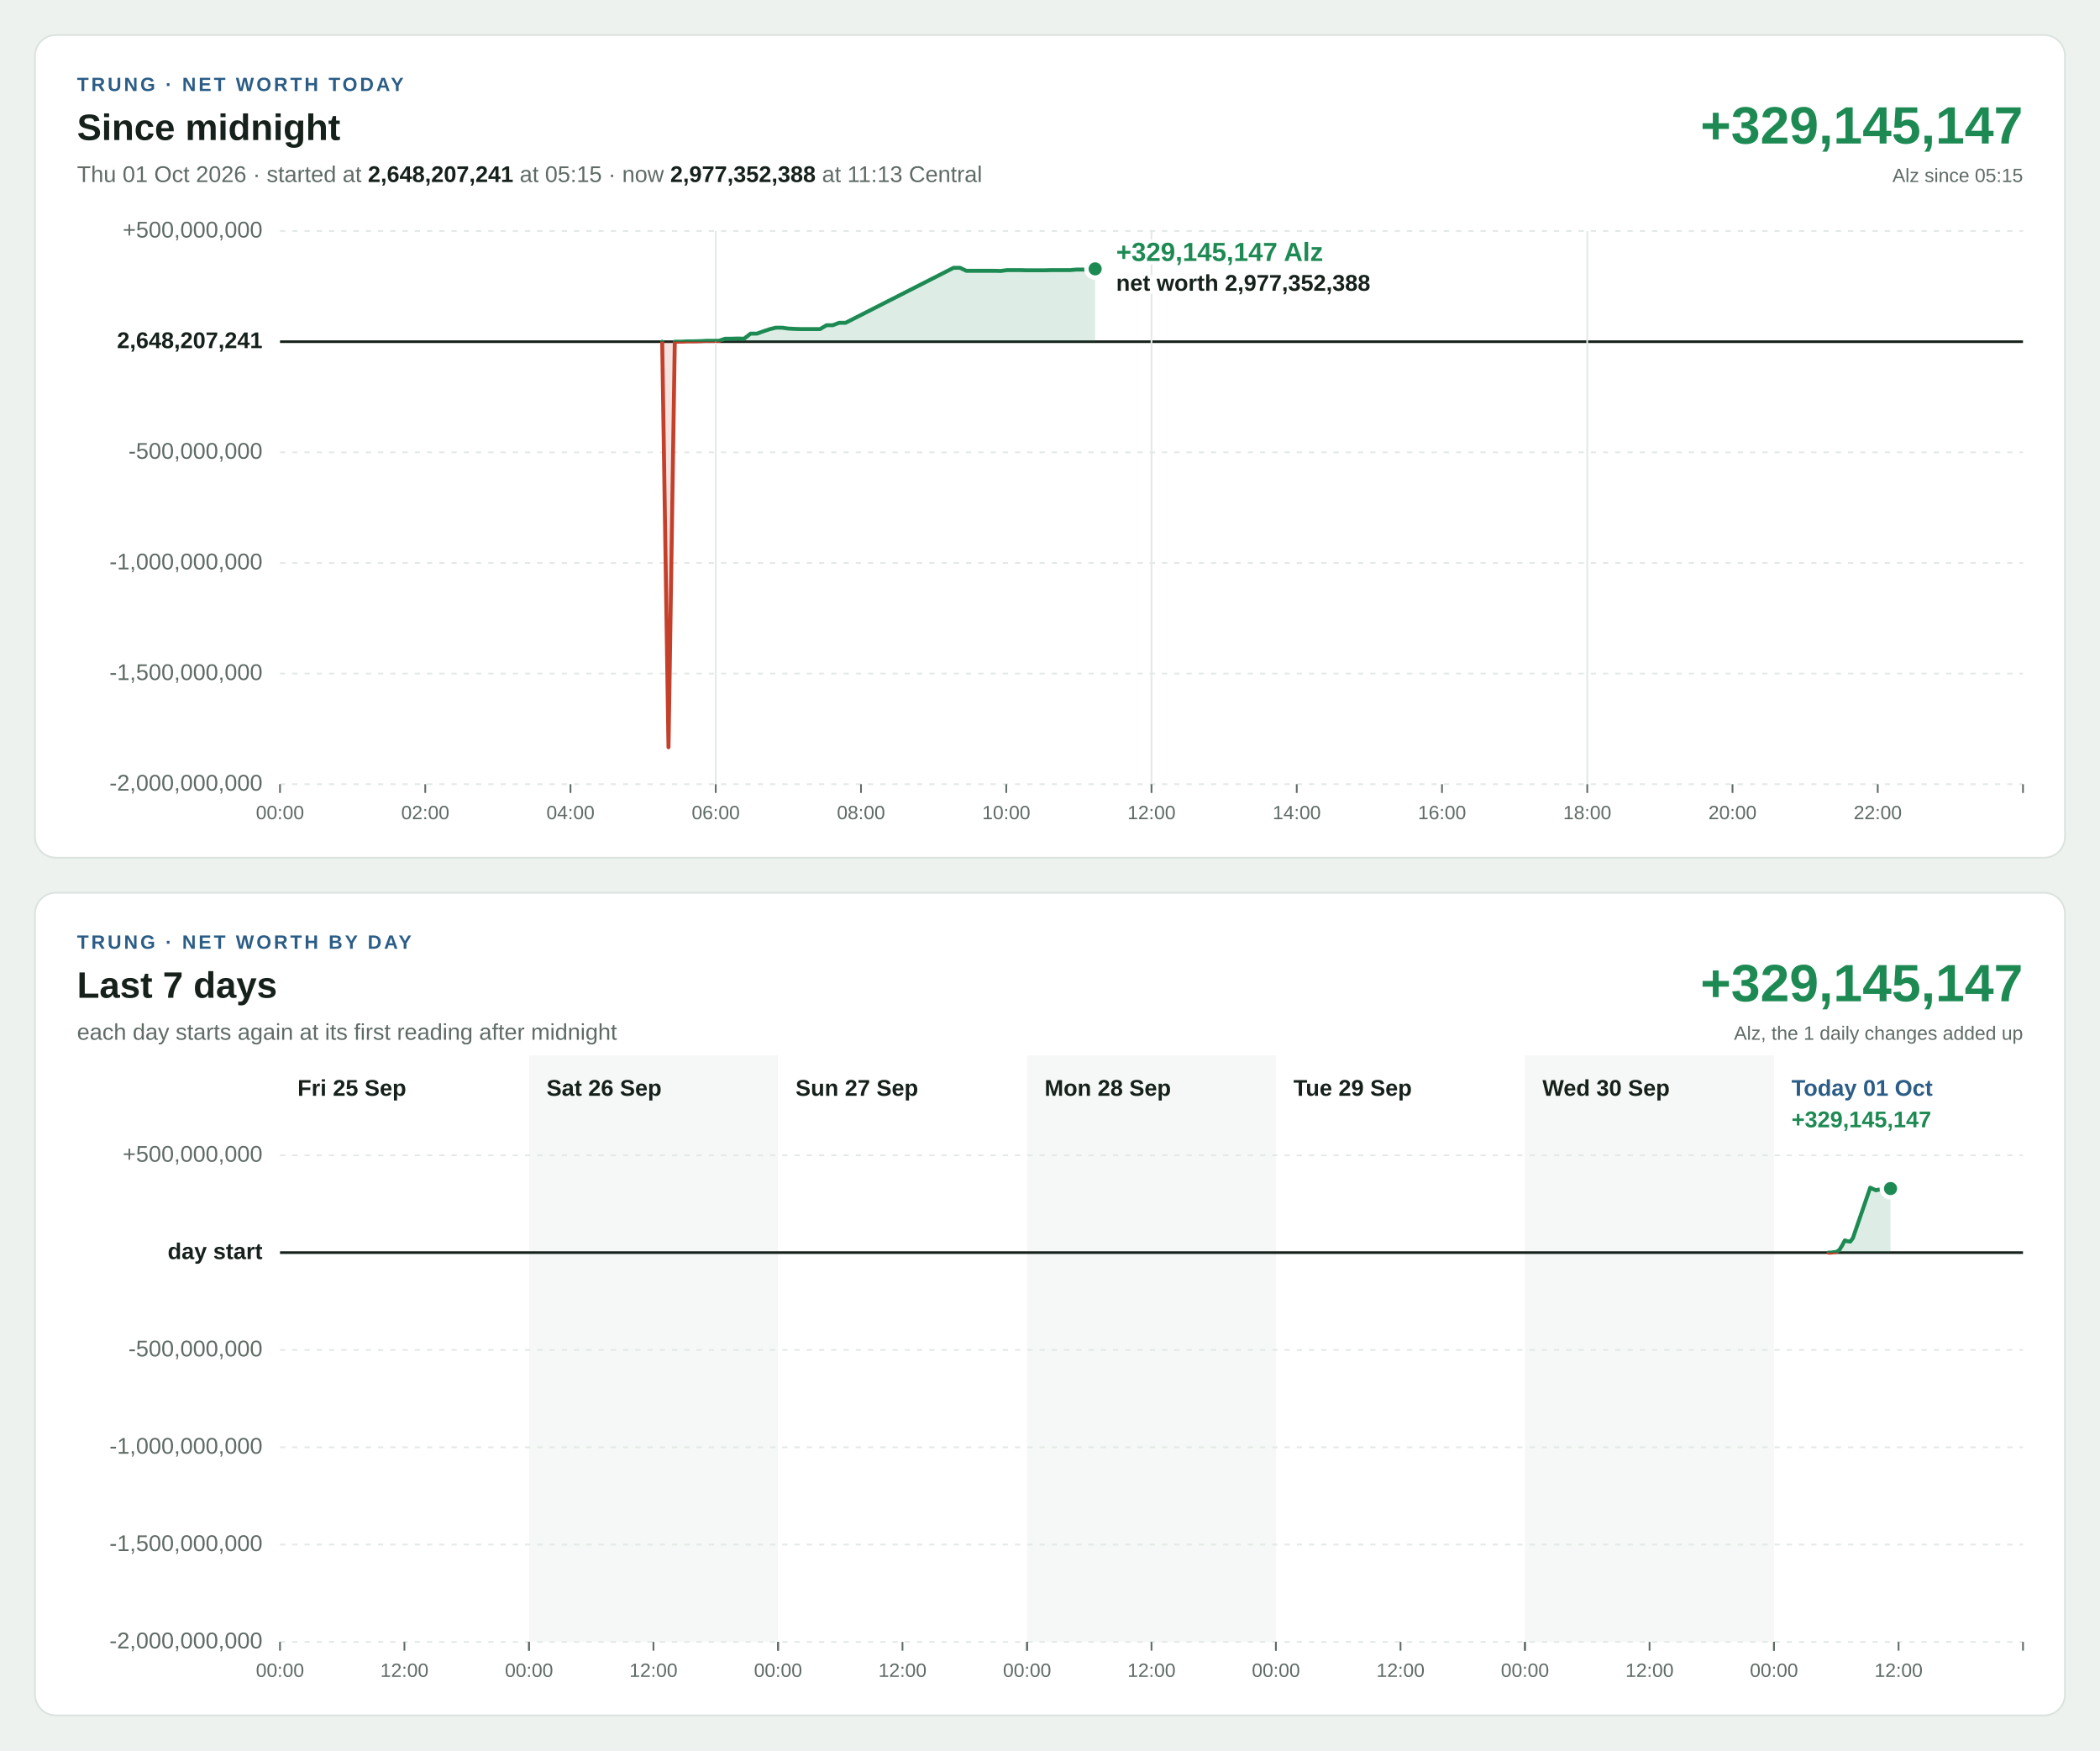
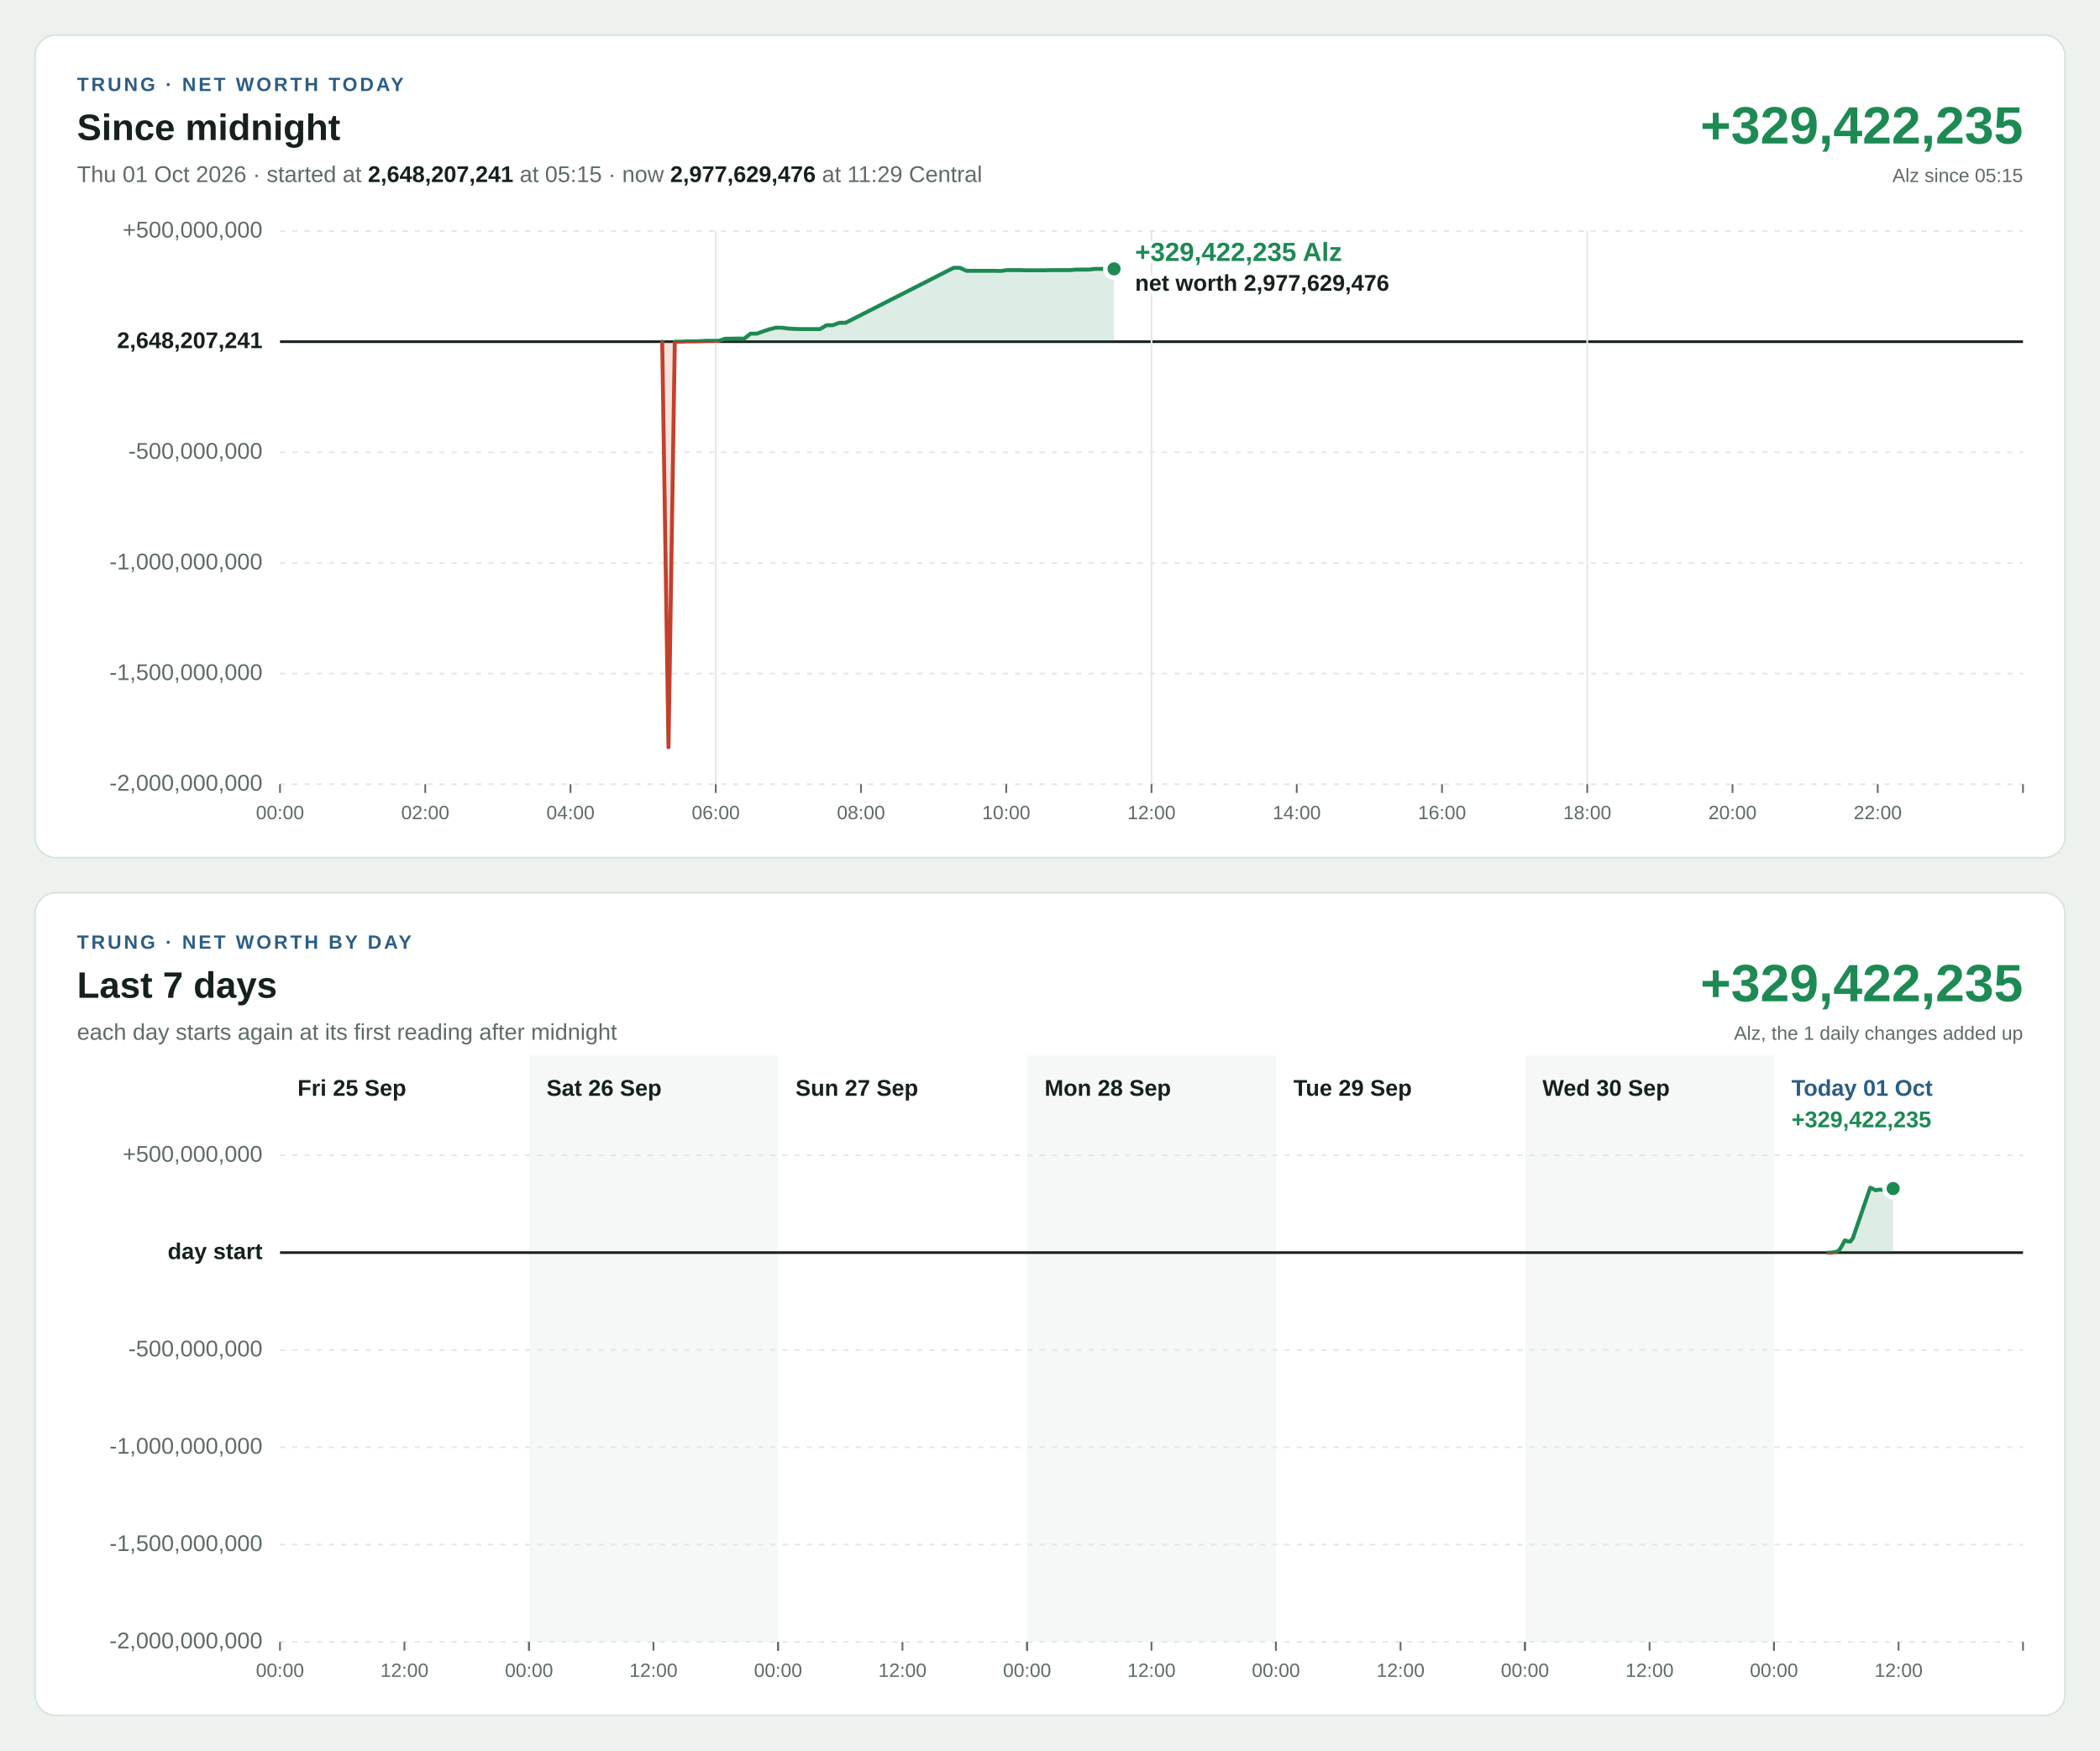
<svg xmlns="http://www.w3.org/2000/svg" width="1200" height="1000" viewBox="0 0 1200 1000" font-family="Segoe UI, Helvetica Neue, Arial, sans-serif" font-size="13" style="font-variant-numeric: tabular-nums">
  <rect width="1200" height="1000" fill="#eef2ef" />
  <g transform="translate(20,20)">
    <rect width="1160" height="470" rx="12" fill="#ffffff" stroke="#dbe3de" />
    <text x="24" y="32" font-size="11" font-weight="700" letter-spacing="1.4" fill="#2b5d87">TRUNG · NET WORTH TODAY</text>
    <text x="24" y="60" font-size="21" font-weight="700" fill="#16211b">Since midnight</text>
-     <text x="24" y="84" fill="#5f6b65">Thu 01 Oct 2026 · started at <tspan font-weight="700" fill="#16211b">2,648,207,241</tspan> at 05:15 · now <tspan font-weight="700" fill="#16211b">2,977,352,388</tspan> at 11:13 Central</text>
-     <text x="1136" y="62" font-size="30" font-weight="700" text-anchor="end" fill="#1d8a53">+329,145,147</text>
+     <text x="24" y="84" fill="#5f6b65">Thu 01 Oct 2026 · started at <tspan font-weight="700" fill="#16211b">2,648,207,241</tspan> at 05:15 · now <tspan font-weight="700" fill="#16211b">2,977,629,476</tspan> at 11:29 Central</text>
+     <text x="1136" y="62" font-size="30" font-weight="700" text-anchor="end" fill="#1d8a53">+329,422,235</text>
    <text x="1136" y="84" font-size="11" text-anchor="end" fill="#5f6b65">Alz since 05:15</text>
    <line x1="140" x2="1136" y1="428.0" y2="428.0" stroke="#e3e9e5" stroke-width="1" stroke-dasharray="3 4" />
    <text x="130" y="428.0" text-anchor="end" dominant-baseline="middle" font-weight="400" fill="#5f6b65">-2,000,000,000</text>
    <line x1="140" x2="1136" y1="364.8" y2="364.8" stroke="#e3e9e5" stroke-width="1" stroke-dasharray="3 4" />
    <text x="130" y="364.8" text-anchor="end" dominant-baseline="middle" font-weight="400" fill="#5f6b65">-1,500,000,000</text>
    <line x1="140" x2="1136" y1="301.6" y2="301.6" stroke="#e3e9e5" stroke-width="1" stroke-dasharray="3 4" />
    <text x="130" y="301.6" text-anchor="end" dominant-baseline="middle" font-weight="400" fill="#5f6b65">-1,000,000,000</text>
    <line x1="140" x2="1136" y1="238.4" y2="238.4" stroke="#e3e9e5" stroke-width="1" stroke-dasharray="3 4" />
    <text x="130" y="238.4" text-anchor="end" dominant-baseline="middle" font-weight="400" fill="#5f6b65">-500,000,000</text>
    <line x1="140" x2="1136" y1="175.2" y2="175.2" stroke="#16211b" stroke-width="1.5" />
    <text x="130" y="175.2" text-anchor="end" dominant-baseline="middle" font-weight="700" fill="#16211b">2,648,207,241</text>
    <line x1="140" x2="1136" y1="112.0" y2="112.0" stroke="#e3e9e5" stroke-width="1" stroke-dasharray="3 4" />
    <text x="130" y="112.0" text-anchor="end" dominant-baseline="middle" font-weight="400" fill="#5f6b65">+500,000,000</text>
    <line x1="140.0" x2="140.0" y1="428" y2="433" stroke="#5f6b65" stroke-width="1" />
    <text x="140.0" y="448" font-size="11" text-anchor="middle" fill="#5f6b65">00:00</text>
    <line x1="223.0" x2="223.0" y1="428" y2="433" stroke="#5f6b65" stroke-width="1" />
    <text x="223.0" y="448" font-size="11" text-anchor="middle" fill="#5f6b65">02:00</text>
    <line x1="306.0" x2="306.0" y1="428" y2="433" stroke="#5f6b65" stroke-width="1" />
    <text x="306.0" y="448" font-size="11" text-anchor="middle" fill="#5f6b65">04:00</text>
    <line x1="389.0" x2="389.0" y1="112" y2="428" stroke="#e3e9e5" stroke-width="1" />
    <line x1="389.0" x2="389.0" y1="428" y2="433" stroke="#5f6b65" stroke-width="1" />
    <text x="389.0" y="448" font-size="11" text-anchor="middle" fill="#5f6b65">06:00</text>
    <line x1="472.0" x2="472.0" y1="428" y2="433" stroke="#5f6b65" stroke-width="1" />
    <text x="472.0" y="448" font-size="11" text-anchor="middle" fill="#5f6b65">08:00</text>
    <line x1="555.0" x2="555.0" y1="428" y2="433" stroke="#5f6b65" stroke-width="1" />
    <text x="555.0" y="448" font-size="11" text-anchor="middle" fill="#5f6b65">10:00</text>
    <line x1="638.0" x2="638.0" y1="112" y2="428" stroke="#e3e9e5" stroke-width="1" />
    <line x1="638.0" x2="638.0" y1="428" y2="433" stroke="#5f6b65" stroke-width="1" />
    <text x="638.0" y="448" font-size="11" text-anchor="middle" fill="#5f6b65">12:00</text>
    <line x1="721.0" x2="721.0" y1="428" y2="433" stroke="#5f6b65" stroke-width="1" />
    <text x="721.0" y="448" font-size="11" text-anchor="middle" fill="#5f6b65">14:00</text>
    <line x1="804.0" x2="804.0" y1="428" y2="433" stroke="#5f6b65" stroke-width="1" />
    <text x="804.0" y="448" font-size="11" text-anchor="middle" fill="#5f6b65">16:00</text>
    <line x1="887.0" x2="887.0" y1="112" y2="428" stroke="#e3e9e5" stroke-width="1" />
    <line x1="887.0" x2="887.0" y1="428" y2="433" stroke="#5f6b65" stroke-width="1" />
    <text x="887.0" y="448" font-size="11" text-anchor="middle" fill="#5f6b65">18:00</text>
    <line x1="970.0" x2="970.0" y1="428" y2="433" stroke="#5f6b65" stroke-width="1" />
    <text x="970.0" y="448" font-size="11" text-anchor="middle" fill="#5f6b65">20:00</text>
    <line x1="1053.0" x2="1053.0" y1="428" y2="433" stroke="#5f6b65" stroke-width="1" />
    <text x="1053.0" y="448" font-size="11" text-anchor="middle" fill="#5f6b65">22:00</text>
    <line x1="1136.0" x2="1136.0" y1="428" y2="433" stroke="#5f6b65" stroke-width="1" />
    <defs>
-       <path id="shape-today" d="M358.4 175.2L358.4 175.2L362.0 406.9L365.6 175.2L369.2 175.2L372.8 175.0L376.4 175.0L380.0 174.9L383.6 174.7L387.2 174.7L390.8 174.7L394.4 173.5L398.1 173.5L401.6 173.4L405.2 173.5L408.9 170.6L412.5 170.6L416.1 169.3L419.7 168.1L423.3 167.2L426.9 167.2L430.5 167.7L434.2 167.9L437.8 168.0L441.4 168.0L445.0 168.0L448.6 168.0L452.3 165.8L455.9 165.8L459.5 164.4L463.2 164.4L524.9 133.0L528.6 133.0L532.2 134.7L548.3 134.7L551.9 134.8L555.5 134.3L559.2 134.3L562.8 134.3L566.3 134.4L573.5 134.4L577.1 134.4L580.7 134.3L584.3 134.3L587.9 134.3L591.5 134.3L595.0 134.0L598.7 134.0L602.2 134.0L605.8 133.6L605.8 175.2Z" />
-       <path id="line-today" d="M358.4 175.2L362.0 406.9L365.6 175.2L369.2 175.2L372.8 175.0L376.4 175.0L380.0 174.9L383.6 174.7L387.2 174.7L390.8 174.7L394.4 173.5L398.1 173.5L401.6 173.4L405.2 173.5L408.9 170.6L412.5 170.6L416.1 169.3L419.7 168.1L423.3 167.2L426.9 167.2L430.5 167.7L434.2 167.9L437.8 168.0L441.4 168.0L445.0 168.0L448.6 168.0L452.3 165.8L455.9 165.8L459.5 164.4L463.2 164.4L524.9 133.0L528.6 133.0L532.2 134.7L548.3 134.7L551.9 134.8L555.5 134.3L559.2 134.3L562.8 134.3L566.3 134.4L573.5 134.4L577.1 134.4L580.7 134.3L584.3 134.3L587.9 134.3L591.5 134.3L595.0 134.0L598.7 134.0L602.2 134.0L605.8 133.6" />
+       <path id="shape-today" d="M358.4 175.2L358.4 175.2L362.0 406.9L365.6 175.2L369.2 175.2L372.8 175.0L376.4 175.0L380.0 174.9L383.6 174.7L387.2 174.7L390.8 174.7L394.4 173.5L398.1 173.5L401.6 173.4L405.2 173.5L408.9 170.6L412.5 170.6L416.1 169.3L419.7 168.1L423.3 167.2L426.9 167.2L430.5 167.7L434.2 167.9L437.8 168.0L441.4 168.0L445.0 168.0L448.6 168.0L452.3 165.8L455.9 165.8L459.5 164.4L463.2 164.4L524.9 133.0L528.6 133.0L532.2 134.7L548.3 134.7L551.9 134.8L555.5 134.3L559.2 134.3L562.8 134.3L566.3 134.4L573.5 134.4L577.1 134.4L580.7 134.3L584.3 134.3L587.9 134.3L591.5 134.3L595.0 134.0L598.7 134.0L602.2 134.0L605.8 133.6L609.4 133.6L613.0 133.6L616.6 133.6L616.6 175.2Z" />
+       <path id="line-today" d="M358.4 175.2L362.0 406.9L365.6 175.2L369.2 175.2L372.8 175.0L376.4 175.0L380.0 174.9L383.6 174.7L387.2 174.7L390.8 174.7L394.4 173.5L398.1 173.5L401.6 173.4L405.2 173.5L408.9 170.6L412.5 170.6L416.1 169.3L419.7 168.1L423.3 167.2L426.9 167.2L430.5 167.7L434.2 167.9L437.8 168.0L441.4 168.0L445.0 168.0L448.6 168.0L452.3 165.8L455.9 165.8L459.5 164.4L463.2 164.4L524.9 133.0L528.6 133.0L532.2 134.7L548.3 134.7L551.9 134.8L555.5 134.3L559.2 134.3L562.8 134.3L566.3 134.4L573.5 134.4L577.1 134.4L580.7 134.3L584.3 134.3L587.9 134.3L591.5 134.3L595.0 134.0L598.7 134.0L602.2 134.0L605.8 133.6L609.4 133.6L613.0 133.6L616.6 133.6" />
      <clipPath id="up-today">
        <rect x="140" y="112" width="996" height="63.2" />
      </clipPath>
      <clipPath id="down-today">
        <rect x="140" y="175.2" width="996" height="252.8" />
      </clipPath>
    </defs>
    <use href="#shape-today" fill="#1d8a53" fill-opacity="0.15" clip-path="url(#up-today)" />
    <use href="#line-today" fill="none" stroke="#1d8a53" stroke-width="2.25" stroke-linejoin="round" stroke-linecap="round" clip-path="url(#up-today)" />
    <use href="#shape-today" fill="#c4402b" fill-opacity="0.15" clip-path="url(#down-today)" />
    <use href="#line-today" fill="none" stroke="#c4402b" stroke-width="2.25" stroke-linejoin="round" stroke-linecap="round" clip-path="url(#down-today)" />
-     <circle cx="605.8" cy="133.6" r="5" fill="#1d8a53" stroke="#ffffff" stroke-width="2.5" />
-     <text x="617.8" y="129.1" text-anchor="start" font-size="15" font-weight="700" fill="#1d8a53" stroke="#ffffff" stroke-width="4" stroke-linejoin="round" paint-order="stroke">+329,145,147 Alz</text>
-     <text x="617.8" y="146.1" text-anchor="start" font-size="13" font-weight="600" fill="#16211b" stroke="#ffffff" stroke-width="4" stroke-linejoin="round" paint-order="stroke">net worth 2,977,352,388</text>
+     <circle cx="616.6" cy="133.6" r="5" fill="#1d8a53" stroke="#ffffff" stroke-width="2.5" />
+     <text x="628.6" y="129.1" text-anchor="start" font-size="15" font-weight="700" fill="#1d8a53" stroke="#ffffff" stroke-width="4" stroke-linejoin="round" paint-order="stroke">+329,422,235 Alz</text>
+     <text x="628.6" y="146.1" text-anchor="start" font-size="13" font-weight="600" fill="#16211b" stroke="#ffffff" stroke-width="4" stroke-linejoin="round" paint-order="stroke">net worth 2,977,629,476</text>
  </g>
  <g transform="translate(20,510)">
    <rect width="1160" height="470" rx="12" fill="#ffffff" stroke="#dbe3de" />
    <text x="24" y="32" font-size="11" font-weight="700" letter-spacing="1.4" fill="#2b5d87">TRUNG · NET WORTH BY DAY</text>
    <text x="24" y="60" font-size="21" font-weight="700" fill="#16211b">Last 7 days</text>
    <text x="24" y="84" fill="#5f6b65">each day starts again at its first reading after midnight</text>
-     <text x="1136" y="62" font-size="30" font-weight="700" text-anchor="end" fill="#1d8a53">+329,145,147</text>
+     <text x="1136" y="62" font-size="30" font-weight="700" text-anchor="end" fill="#1d8a53">+329,422,235</text>
    <text x="1136" y="84" font-size="11" text-anchor="end" fill="#5f6b65">Alz, the 1 daily changes added up</text>
    <rect x="282.3" y="93" width="142.3" height="335" fill="#f5f8f6" />
    <rect x="566.9" y="93" width="142.3" height="335" fill="#f5f8f6" />
    <rect x="851.4" y="93" width="142.3" height="335" fill="#f5f8f6" />
    <line x1="140" x2="1136" y1="428.0" y2="428.0" stroke="#e3e9e5" stroke-width="1" stroke-dasharray="3 4" />
    <text x="130" y="428.0" text-anchor="end" dominant-baseline="middle" font-weight="400" fill="#5f6b65">-2,000,000,000</text>
    <line x1="140" x2="1136" y1="372.4" y2="372.4" stroke="#e3e9e5" stroke-width="1" stroke-dasharray="3 4" />
    <text x="130" y="372.4" text-anchor="end" dominant-baseline="middle" font-weight="400" fill="#5f6b65">-1,500,000,000</text>
    <line x1="140" x2="1136" y1="316.8" y2="316.8" stroke="#e3e9e5" stroke-width="1" stroke-dasharray="3 4" />
    <text x="130" y="316.8" text-anchor="end" dominant-baseline="middle" font-weight="400" fill="#5f6b65">-1,000,000,000</text>
    <line x1="140" x2="1136" y1="261.2" y2="261.2" stroke="#e3e9e5" stroke-width="1" stroke-dasharray="3 4" />
    <text x="130" y="261.2" text-anchor="end" dominant-baseline="middle" font-weight="400" fill="#5f6b65">-500,000,000</text>
    <line x1="140" x2="1136" y1="205.6" y2="205.6" stroke="#16211b" stroke-width="1.5" />
    <text x="130" y="205.6" text-anchor="end" dominant-baseline="middle" font-weight="700" fill="#16211b">day start</text>
    <line x1="140" x2="1136" y1="150.0" y2="150.0" stroke="#e3e9e5" stroke-width="1" stroke-dasharray="3 4" />
    <text x="130" y="150.0" text-anchor="end" dominant-baseline="middle" font-weight="400" fill="#5f6b65">+500,000,000</text>
    <text x="150.0" y="116" font-weight="700" fill="#16211b">Fri 25 Sep</text>
    <line x1="140.0" x2="140.0" y1="428" y2="433" stroke="#5f6b65" stroke-width="1" />
    <text x="140.0" y="448" font-size="11" text-anchor="middle" fill="#5f6b65">00:00</text>
    <line x1="211.1" x2="211.1" y1="428" y2="433" stroke="#5f6b65" stroke-width="1" />
    <text x="211.1" y="448" font-size="11" text-anchor="middle" fill="#5f6b65">12:00</text>
    <line x1="282.3" x2="282.3" y1="428" y2="433" stroke="#5f6b65" stroke-width="1" />
    <text x="292.3" y="116" font-weight="700" fill="#16211b">Sat 26 Sep</text>
    <line x1="282.3" x2="282.3" y1="428" y2="433" stroke="#5f6b65" stroke-width="1" />
    <text x="282.3" y="448" font-size="11" text-anchor="middle" fill="#5f6b65">00:00</text>
    <line x1="353.4" x2="353.4" y1="428" y2="433" stroke="#5f6b65" stroke-width="1" />
    <text x="353.4" y="448" font-size="11" text-anchor="middle" fill="#5f6b65">12:00</text>
    <line x1="424.6" x2="424.6" y1="428" y2="433" stroke="#5f6b65" stroke-width="1" />
    <text x="434.6" y="116" font-weight="700" fill="#16211b">Sun 27 Sep</text>
    <line x1="424.6" x2="424.6" y1="428" y2="433" stroke="#5f6b65" stroke-width="1" />
    <text x="424.6" y="448" font-size="11" text-anchor="middle" fill="#5f6b65">00:00</text>
    <line x1="495.7" x2="495.7" y1="428" y2="433" stroke="#5f6b65" stroke-width="1" />
    <text x="495.7" y="448" font-size="11" text-anchor="middle" fill="#5f6b65">12:00</text>
    <line x1="566.9" x2="566.9" y1="428" y2="433" stroke="#5f6b65" stroke-width="1" />
    <text x="576.9" y="116" font-weight="700" fill="#16211b">Mon 28 Sep</text>
    <line x1="566.9" x2="566.9" y1="428" y2="433" stroke="#5f6b65" stroke-width="1" />
    <text x="566.9" y="448" font-size="11" text-anchor="middle" fill="#5f6b65">00:00</text>
    <line x1="638.0" x2="638.0" y1="428" y2="433" stroke="#5f6b65" stroke-width="1" />
    <text x="638.0" y="448" font-size="11" text-anchor="middle" fill="#5f6b65">12:00</text>
    <line x1="709.1" x2="709.1" y1="428" y2="433" stroke="#5f6b65" stroke-width="1" />
    <text x="719.1" y="116" font-weight="700" fill="#16211b">Tue 29 Sep</text>
    <line x1="709.1" x2="709.1" y1="428" y2="433" stroke="#5f6b65" stroke-width="1" />
    <text x="709.1" y="448" font-size="11" text-anchor="middle" fill="#5f6b65">00:00</text>
    <line x1="780.3" x2="780.3" y1="428" y2="433" stroke="#5f6b65" stroke-width="1" />
    <text x="780.3" y="448" font-size="11" text-anchor="middle" fill="#5f6b65">12:00</text>
    <line x1="851.4" x2="851.4" y1="428" y2="433" stroke="#5f6b65" stroke-width="1" />
    <text x="861.4" y="116" font-weight="700" fill="#16211b">Wed 30 Sep</text>
    <line x1="851.4" x2="851.4" y1="428" y2="433" stroke="#5f6b65" stroke-width="1" />
    <text x="851.4" y="448" font-size="11" text-anchor="middle" fill="#5f6b65">00:00</text>
    <line x1="922.6" x2="922.6" y1="428" y2="433" stroke="#5f6b65" stroke-width="1" />
    <text x="922.6" y="448" font-size="11" text-anchor="middle" fill="#5f6b65">12:00</text>
    <line x1="993.7" x2="993.7" y1="428" y2="433" stroke="#5f6b65" stroke-width="1" />
    <text x="1003.7" y="116" font-weight="700" fill="#2b5d87">Today 01 Oct</text>
    <line x1="993.7" x2="993.7" y1="428" y2="433" stroke="#5f6b65" stroke-width="1" />
    <text x="993.7" y="448" font-size="11" text-anchor="middle" fill="#5f6b65">00:00</text>
    <line x1="1064.9" x2="1064.9" y1="428" y2="433" stroke="#5f6b65" stroke-width="1" />
    <text x="1064.9" y="448" font-size="11" text-anchor="middle" fill="#5f6b65">12:00</text>
    <line x1="1136.0" x2="1136.0" y1="428" y2="433" stroke="#5f6b65" stroke-width="1" />
-     <text x="1003.7" y="134" font-weight="700" fill="#1d8a53">+329,145,147</text>
+     <text x="1003.7" y="134" font-weight="700" fill="#1d8a53">+329,422,235</text>
    <defs>
-       <path id="shape-day6" d="M1024.9 205.6L1024.9 205.6L1026.5 205.6L1028.0 205.3L1029.5 205.2L1031.1 204.0L1032.6 201.6L1034.2 198.6L1035.7 199.1L1037.3 199.3L1038.8 197.3L1048.7 168.5L1052.0 170.0L1053.6 169.6L1055.6 169.7L1057.2 169.6L1058.7 169.4L1060.3 169.0L1060.3 205.6Z" />
-       <path id="line-day6" d="M1024.9 205.6L1026.5 205.6L1028.0 205.3L1029.5 205.2L1031.1 204.0L1032.6 201.6L1034.2 198.6L1035.7 199.1L1037.3 199.3L1038.8 197.3L1048.7 168.5L1052.0 170.0L1053.6 169.6L1055.6 169.7L1057.2 169.6L1058.7 169.4L1060.3 169.0" />
+       <path id="shape-day6" d="M1024.9 205.6L1024.9 205.6L1026.5 205.6L1028.0 205.3L1029.5 205.2L1031.1 204.0L1032.6 201.6L1034.2 198.6L1035.7 199.1L1037.3 199.3L1038.8 197.3L1048.7 168.5L1052.0 170.0L1053.6 169.6L1055.6 169.7L1057.2 169.6L1058.7 169.4L1060.3 169.0L1061.8 169.0L1061.8 205.6Z" />
+       <path id="line-day6" d="M1024.9 205.6L1026.5 205.6L1028.0 205.3L1029.5 205.2L1031.1 204.0L1032.6 201.6L1034.2 198.6L1035.7 199.1L1037.3 199.3L1038.8 197.3L1048.7 168.5L1052.0 170.0L1053.6 169.6L1055.6 169.7L1057.2 169.6L1058.7 169.4L1060.3 169.0L1061.8 169.0" />
      <clipPath id="up-day6">
        <rect x="140" y="150" width="996" height="55.6" />
      </clipPath>
      <clipPath id="down-day6">
        <rect x="140" y="205.6" width="996" height="222.4" />
      </clipPath>
    </defs>
    <use href="#shape-day6" fill="#1d8a53" fill-opacity="0.15" clip-path="url(#up-day6)" />
    <use href="#line-day6" fill="none" stroke="#1d8a53" stroke-width="2.25" stroke-linejoin="round" stroke-linecap="round" clip-path="url(#up-day6)" />
    <use href="#shape-day6" fill="#c4402b" fill-opacity="0.15" clip-path="url(#down-day6)" />
    <use href="#line-day6" fill="none" stroke="#c4402b" stroke-width="2.25" stroke-linejoin="round" stroke-linecap="round" clip-path="url(#down-day6)" />
-     <circle cx="1060.3" cy="169.0" r="5" fill="#1d8a53" stroke="#ffffff" stroke-width="2.5" />
+     <circle cx="1061.8" cy="169.0" r="5" fill="#1d8a53" stroke="#ffffff" stroke-width="2.5" />
  </g>
</svg>
